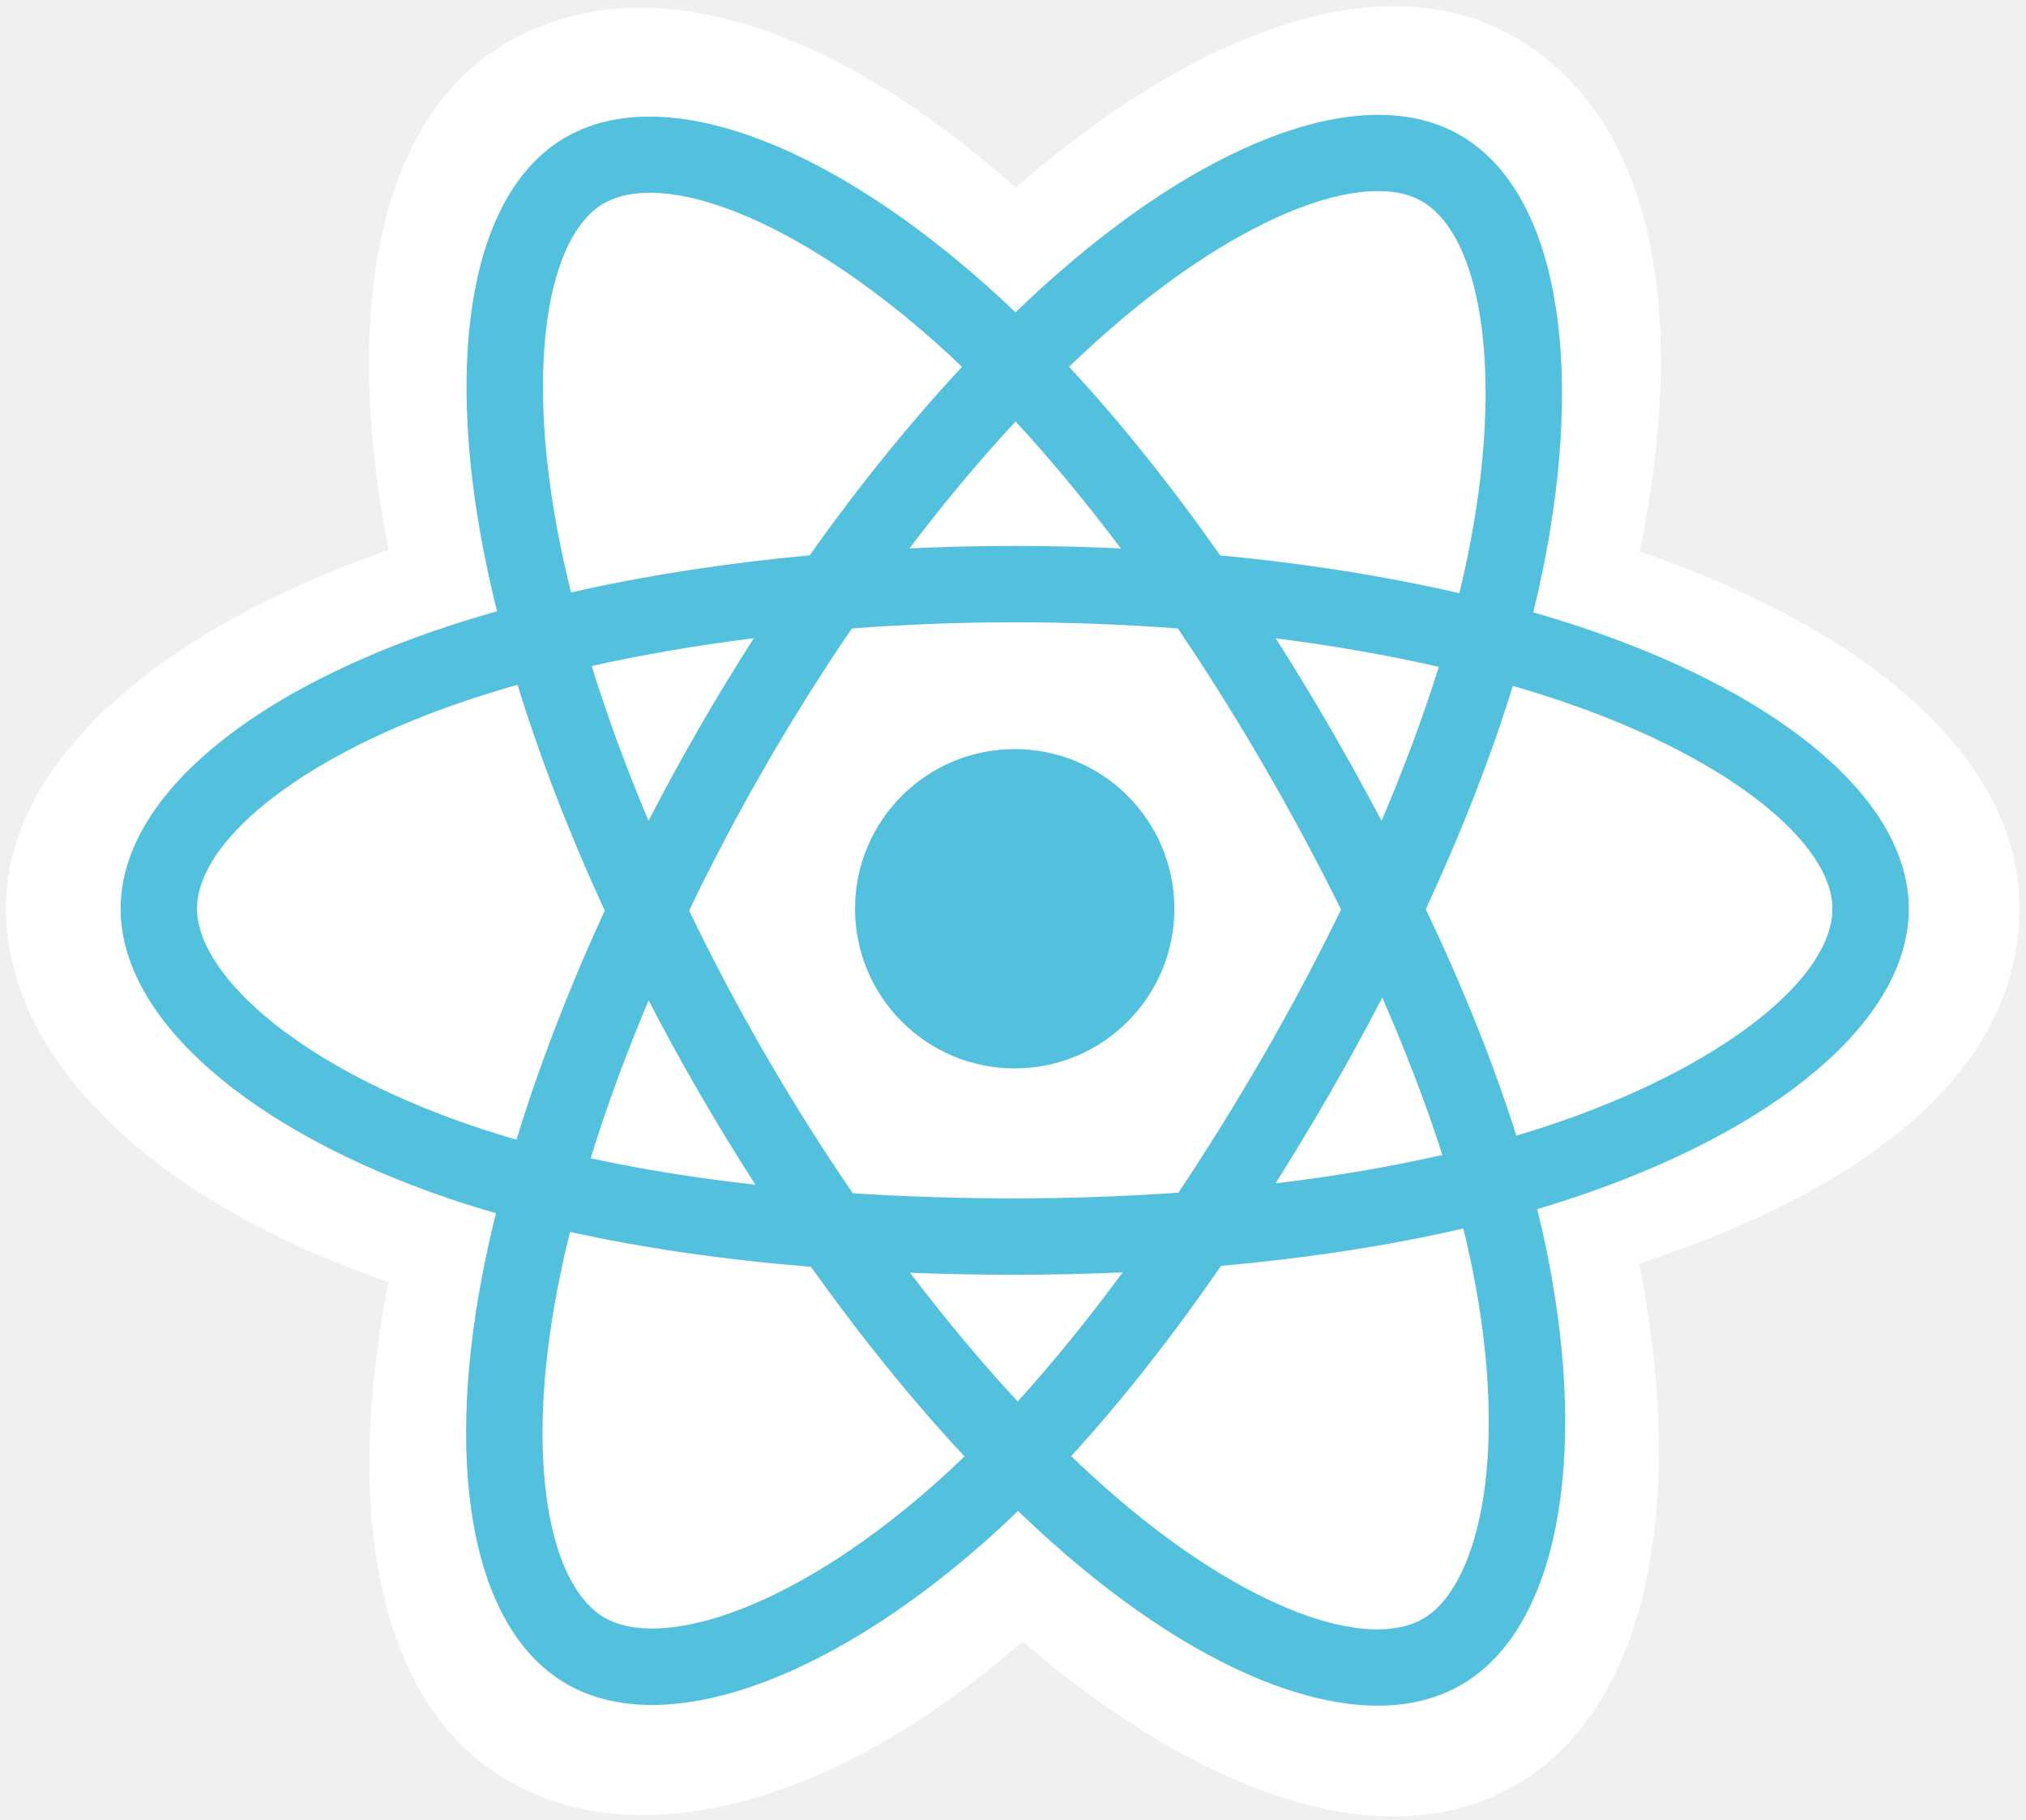
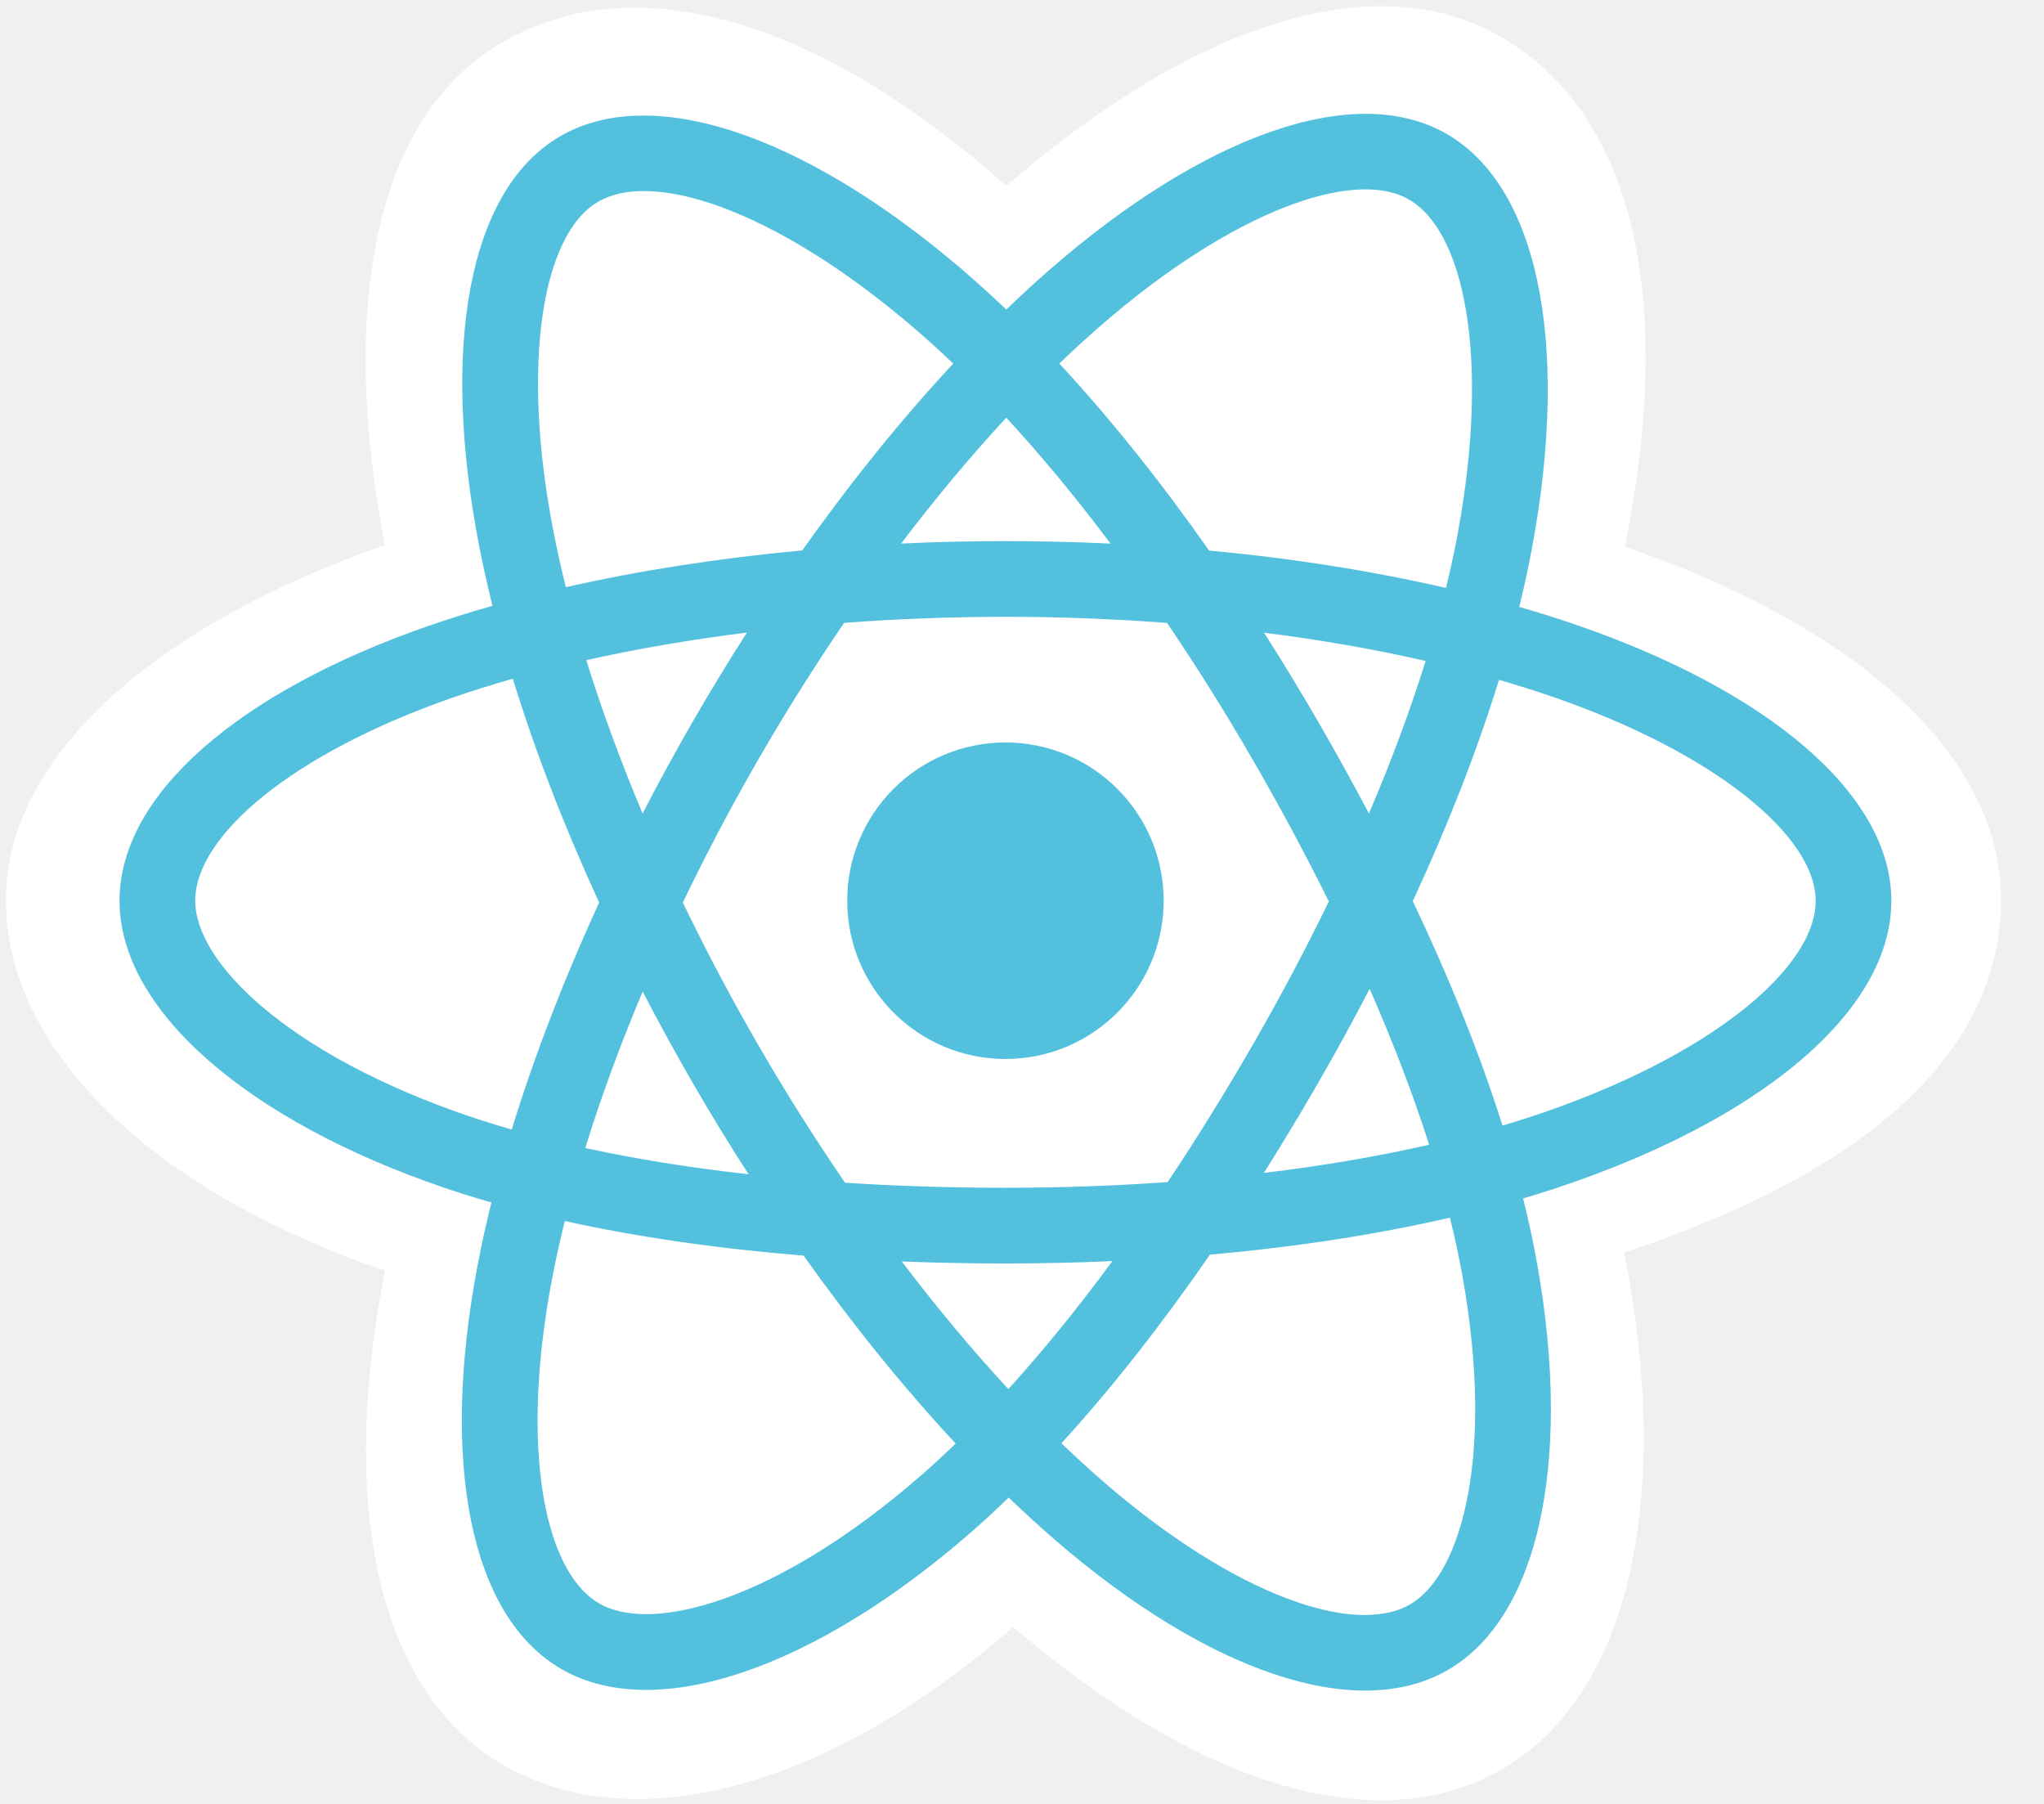
- <svg xmlns="http://www.w3.org/2000/svg" width="2500" height="2246" viewBox="0 0 256 230" preserveAspectRatio="xMinYMin meet">
+ <svg xmlns="http://www.w3.org/2000/svg" width="34" height="30" viewBox="0 0 236 230" preserveAspectRatio="xMinYMin meet">
  <path d="M.754 114.75c0 19.215 18.763 37.152 48.343 47.263-5.907 29.737-1.058 53.706 15.136 63.045 16.645 9.6 41.443 2.955 64.98-17.62 22.943 19.744 46.13 27.514 62.31 18.148 16.63-9.627 21.687-35.221 15.617-65.887 30.81-10.186 48.044-25.481 48.044-44.949 0-18.769-18.797-35.006-47.979-45.052 6.535-31.933.998-55.32-15.867-65.045-16.259-9.376-39.716-1.204-62.996 19.056C104.122 2.205 80.897-4.36 64.05 5.392 47.806 14.795 43.171 39.2 49.097 69.487 20.515 79.452.754 96.057.754 114.75z" fill="#FFF" />
  <path d="M201.025 79.674a151.364 151.364 0 0 0-7.274-2.292 137.5 137.5 0 0 0 1.124-4.961c5.506-26.728 1.906-48.26-10.388-55.348-11.787-6.798-31.065.29-50.535 17.233a151.136 151.136 0 0 0-5.626 5.163 137.573 137.573 0 0 0-3.744-3.458c-20.405-18.118-40.858-25.752-53.139-18.643-11.776 6.817-15.264 27.06-10.307 52.39a150.91 150.91 0 0 0 1.67 7.484c-2.894.822-5.689 1.698-8.363 2.63-23.922 8.34-39.2 21.412-39.2 34.97 0 14.004 16.4 28.05 41.318 36.566a128.44 128.44 0 0 0 6.11 1.91 147.813 147.813 0 0 0-1.775 8.067c-4.726 24.89-1.035 44.653 10.71 51.428 12.131 6.995 32.491-.195 52.317-17.525 1.567-1.37 3.14-2.823 4.715-4.346a148.34 148.34 0 0 0 6.108 5.573c19.204 16.525 38.17 23.198 49.905 16.405 12.12-7.016 16.058-28.247 10.944-54.078-.39-1.973-.845-3.988-1.355-6.04 1.43-.422 2.833-.858 4.202-1.312 25.904-8.582 42.757-22.457 42.757-36.648 0-13.607-15.77-26.767-40.174-35.168z" fill="#53C1DE" />
  <path d="M195.406 142.328c-1.235.409-2.503.804-3.795 1.187-2.86-9.053-6.72-18.68-11.442-28.625 4.507-9.71 8.217-19.213 10.997-28.208 2.311.67 4.555 1.375 6.717 2.12 20.91 7.197 33.664 17.84 33.664 26.04 0 8.735-13.775 20.075-36.14 27.486zm-9.28 18.389c2.261 11.422 2.584 21.749 1.086 29.822-1.346 7.254-4.052 12.09-7.398 14.027-7.121 4.122-22.35-1.236-38.772-15.368-1.883-1.62-3.78-3.35-5.682-5.18 6.367-6.964 12.73-15.06 18.94-24.05 10.924-.969 21.244-2.554 30.603-4.717.46 1.86.87 3.683 1.223 5.466zm-93.85 43.137c-6.957 2.457-12.498 2.527-15.847.596-7.128-4.11-10.09-19.98-6.049-41.265a138.507 138.507 0 0 1 1.65-7.502c9.255 2.047 19.5 3.52 30.45 4.408 6.251 8.797 12.798 16.883 19.396 23.964a118.863 118.863 0 0 1-4.305 3.964c-8.767 7.664-17.552 13.1-25.294 15.835zm-32.593-61.58c-11.018-3.766-20.117-8.66-26.354-14-5.604-4.8-8.434-9.565-8.434-13.432 0-8.227 12.267-18.722 32.726-25.855a139.276 139.276 0 0 1 7.777-2.447c2.828 9.197 6.537 18.813 11.013 28.537-4.534 9.869-8.296 19.638-11.15 28.943a118.908 118.908 0 0 1-5.578-1.746zm10.926-74.37c-4.247-21.703-1.427-38.074 5.67-42.182 7.56-4.376 24.275 1.864 41.893 17.507 1.126 1 2.257 2.047 3.39 3.13-6.564 7.049-13.051 15.074-19.248 23.82-10.627.985-20.8 2.567-30.152 4.686a141.525 141.525 0 0 1-1.553-6.962zm97.467 24.067a306.982 306.982 0 0 0-6.871-11.3c7.21.91 14.117 2.12 20.603 3.601-1.947 6.241-4.374 12.767-7.232 19.457a336.42 336.42 0 0 0-6.5-11.758zm-39.747-38.714c4.452 4.823 8.911 10.209 13.297 16.052a284.245 284.245 0 0 0-26.706-.006c4.39-5.789 8.887-11.167 13.409-16.046zm-40.002 38.78a285.24 285.24 0 0 0-6.378 11.685c-2.811-6.667-5.216-13.222-7.18-19.552 6.447-1.443 13.322-2.622 20.485-3.517a283.79 283.79 0 0 0-6.927 11.384zm7.133 57.683c-7.4-.826-14.379-1.945-20.824-3.348 1.995-6.442 4.453-13.138 7.324-19.948a283.494 283.494 0 0 0 6.406 11.692 285.27 285.27 0 0 0 7.094 11.604zm33.136 27.389c-4.575-4.937-9.138-10.397-13.595-16.27 4.326.17 8.737.256 13.22.256 4.606 0 9.159-.103 13.64-.303-4.4 5.98-8.843 11.448-13.265 16.317zm46.072-51.032c3.02 6.884 5.566 13.544 7.588 19.877-6.552 1.495-13.625 2.699-21.078 3.593a337.537 337.537 0 0 0 6.937-11.498 306.632 306.632 0 0 0 6.553-11.972zm-14.915 7.15a316.478 316.478 0 0 1-10.84 17.49c-6.704.479-13.632.726-20.692.726-7.031 0-13.871-.219-20.458-.646A273.798 273.798 0 0 1 96.72 133.28a271.334 271.334 0 0 1-9.64-18.206 273.864 273.864 0 0 1 9.611-18.216v.002a271.252 271.252 0 0 1 10.956-17.442c6.72-.508 13.61-.774 20.575-.774 6.996 0 13.895.268 20.613.78a290.704 290.704 0 0 1 10.887 17.383 316.418 316.418 0 0 1 9.741 18.13 290.806 290.806 0 0 1-9.709 18.29zm19.913-107.792c7.566 4.364 10.509 21.961 5.755 45.038a127.525 127.525 0 0 1-1.016 4.492c-9.374-2.163-19.554-3.773-30.212-4.773-6.209-8.841-12.642-16.88-19.1-23.838a141.92 141.92 0 0 1 5.196-4.766c16.682-14.518 32.273-20.25 39.377-16.153z" fill="#FFF" />
  <path d="M128.221 94.665c11.144 0 20.177 9.034 20.177 20.177 0 11.144-9.033 20.178-20.177 20.178-11.143 0-20.177-9.034-20.177-20.178 0-11.143 9.034-20.177 20.177-20.177" fill="#53C1DE" />
</svg>
